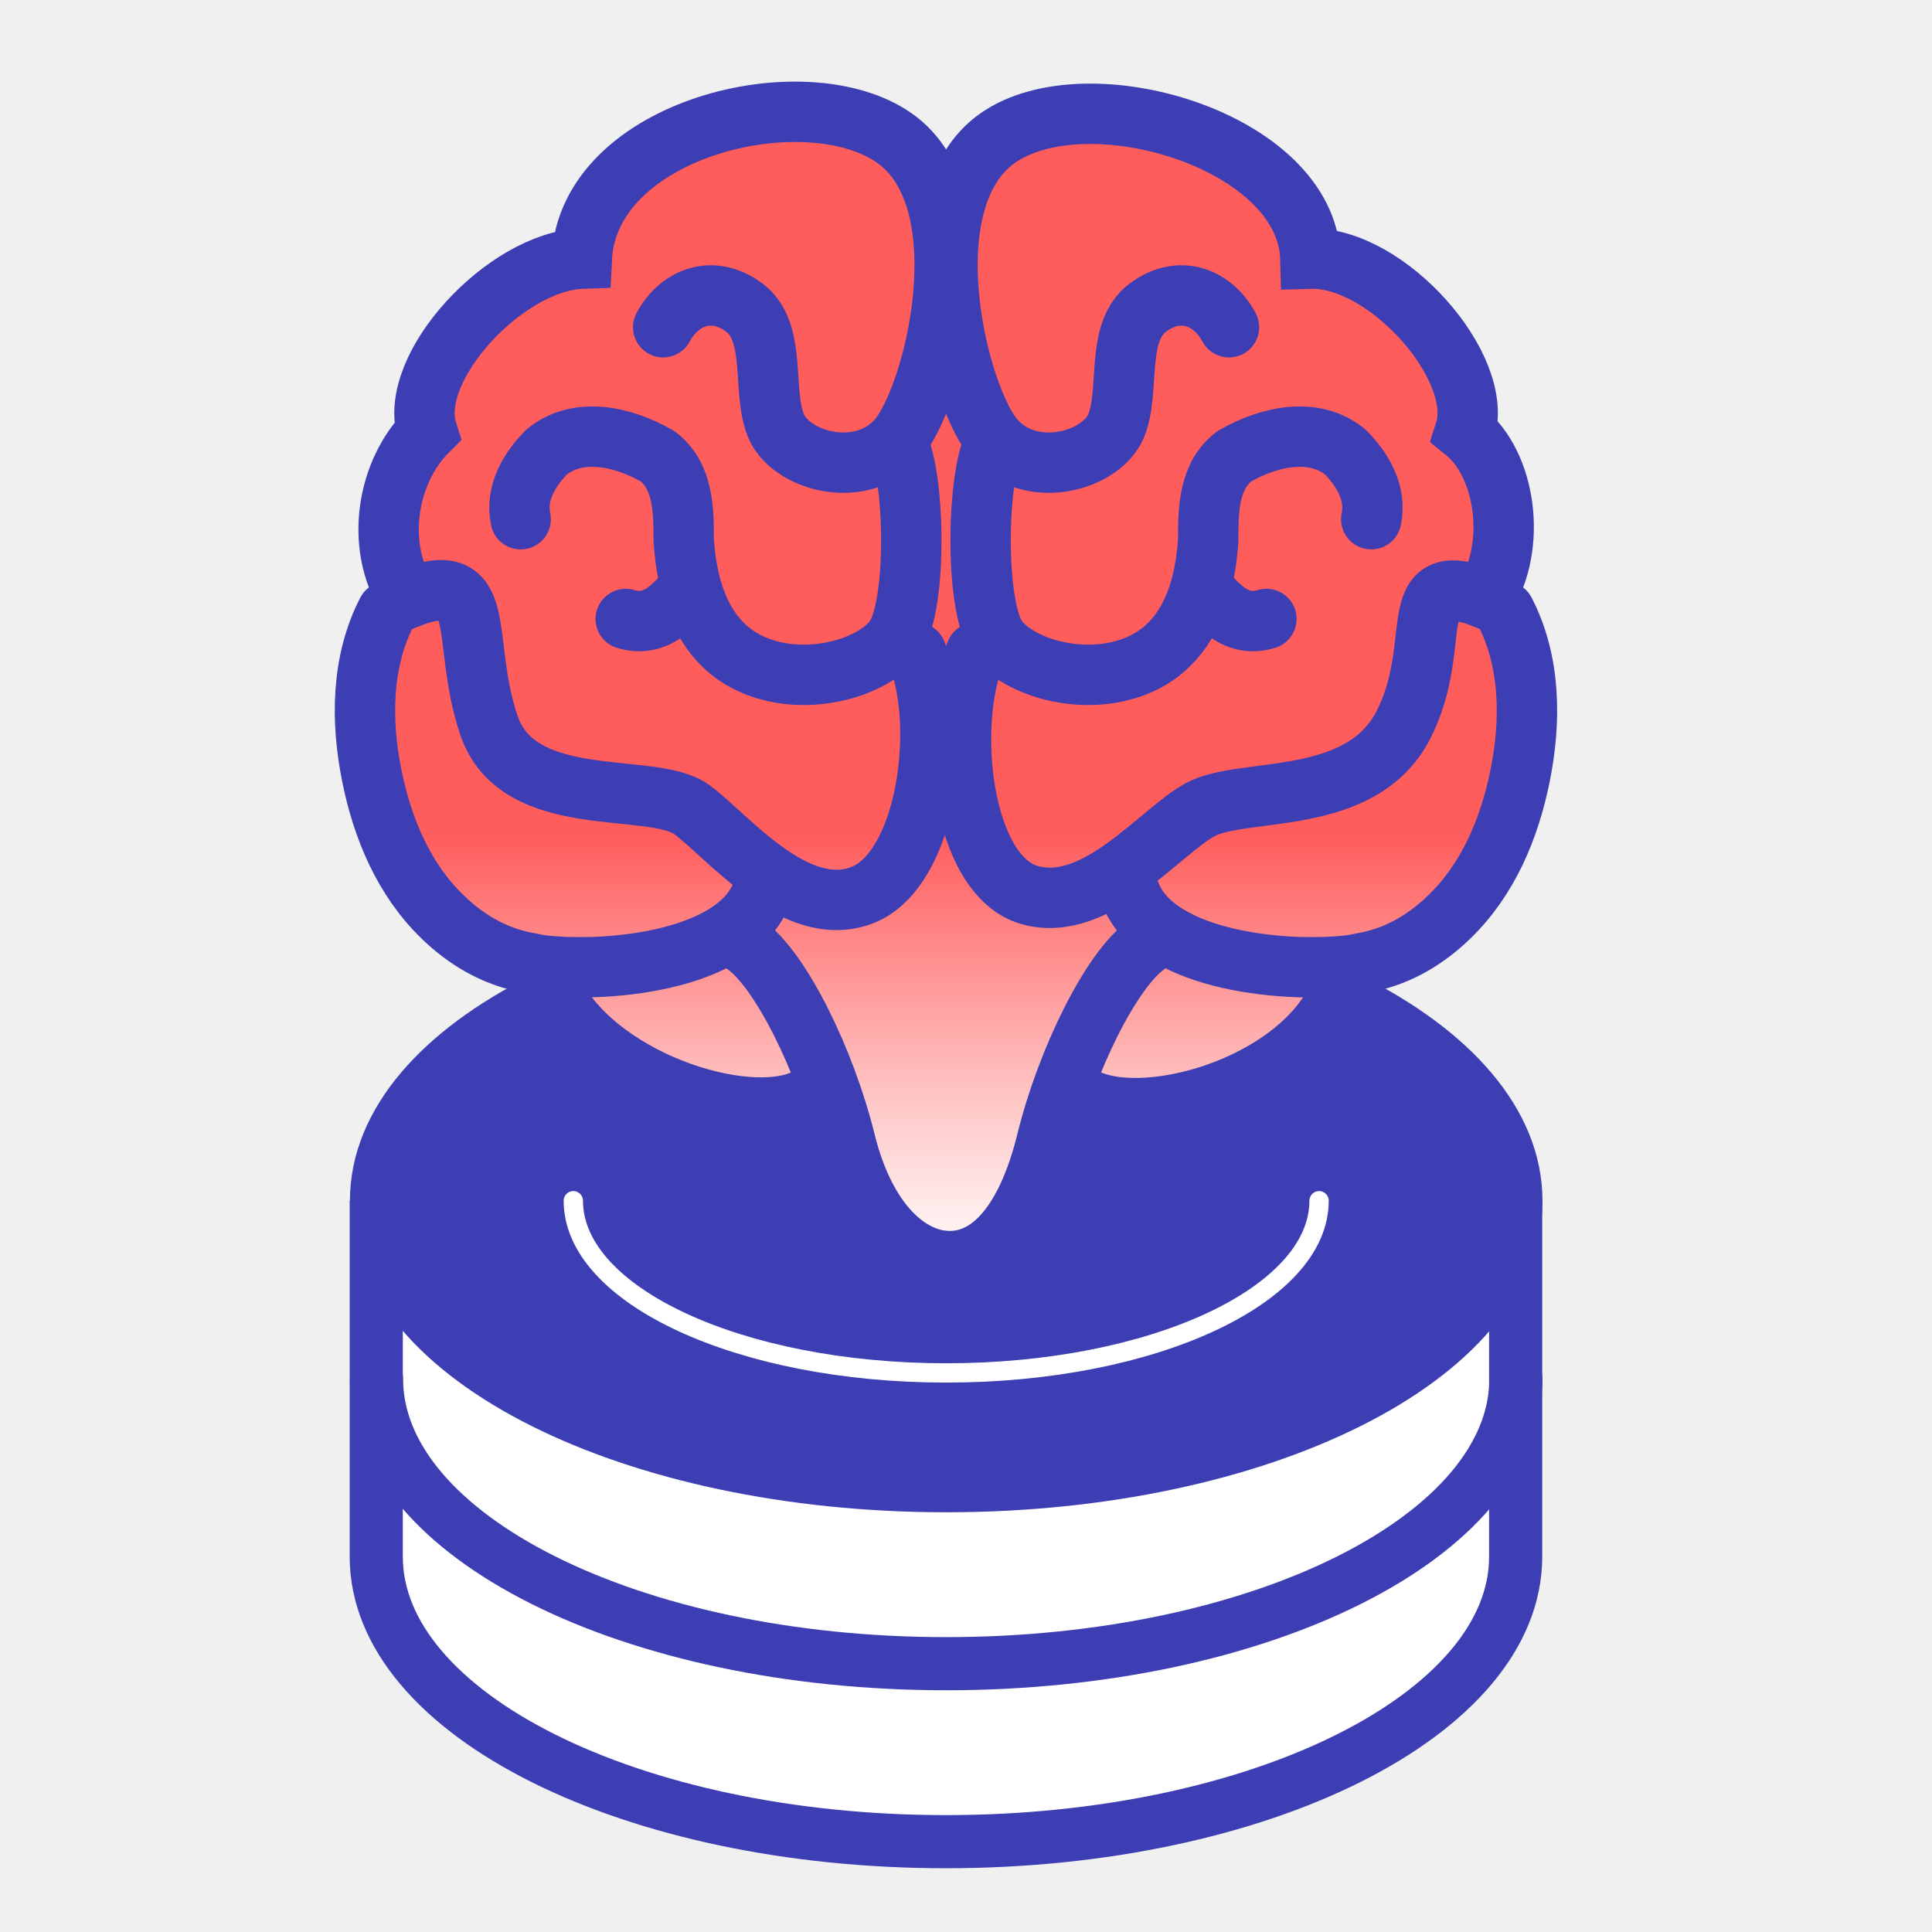
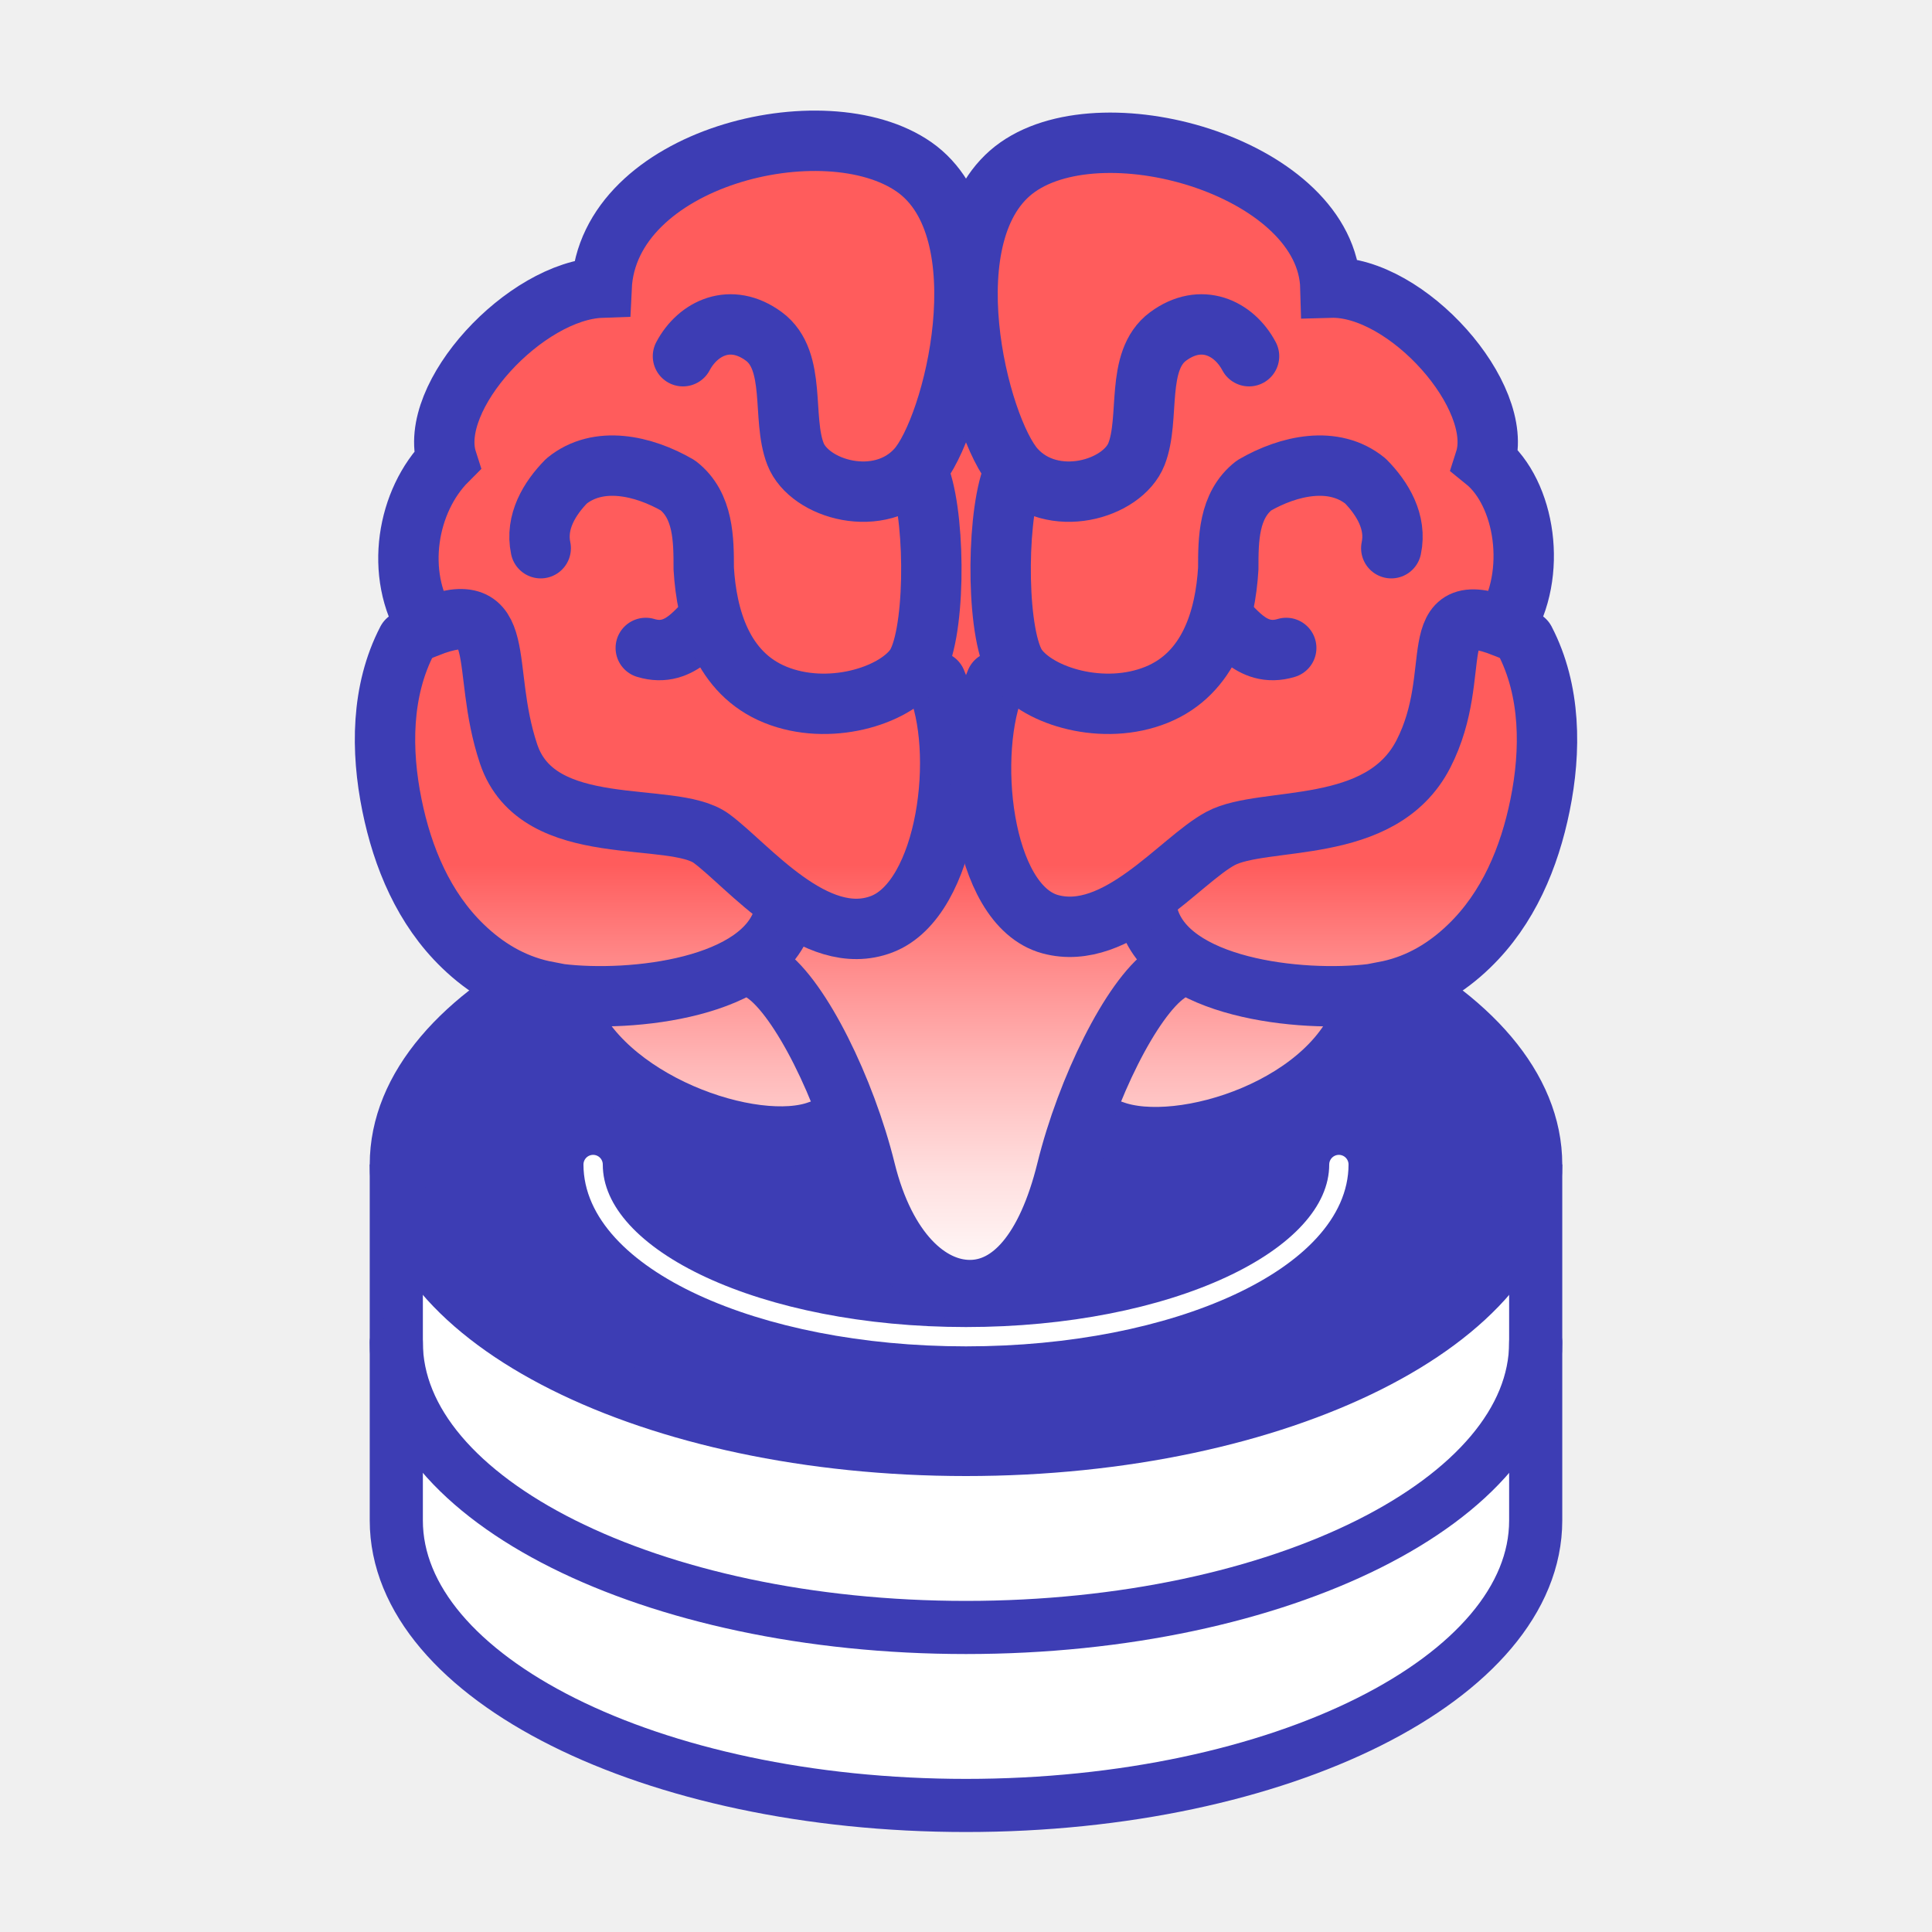
<svg xmlns="http://www.w3.org/2000/svg" version="1.1" x="0px" y="0px" viewBox="0 0 800 800" style="enable-background:new 0 0 800 800;" xml:space="preserve">
  <style type="text/css">
	.st0{display:none;fill:#3D3DB4;}
	.st1{display:none;}
	.st2{display:inline;fill:#FFFFFF;}
	.st3{display:inline;fill:none;stroke:#3D3DB4;stroke-width:25;stroke-miterlimit:133.333;}
	.st4{display:inline;fill:#FFFFFF;stroke:#3D3DB4;stroke-width:25;stroke-miterlimit:133.333;}
	.st5{display:inline;}
	.st6{fill:#FF5C5C;stroke:#3D3DB4;stroke-width:25;stroke-linecap:round;stroke-miterlimit:10;}
	.st7{fill:none;stroke:#3D3DB4;stroke-width:25;stroke-linecap:round;stroke-linejoin:round;stroke-miterlimit:10;}
	.st8{fill:#FF5C5C;stroke:#3D3DB4;stroke-width:25;stroke-linecap:round;stroke-linejoin:bevel;stroke-miterlimit:10;}
	.st9{fill:#FF5C5C;stroke:#3D3DB4;stroke-width:25;stroke-linecap:round;stroke-linejoin:round;stroke-miterlimit:10;}
	.st10{fill:#FF5C5C;stroke:#000000;stroke-width:25;stroke-linecap:round;stroke-linejoin:round;stroke-miterlimit:10;}
	.st11{fill:none;stroke:#000000;stroke-width:25;stroke-linecap:round;stroke-linejoin:round;stroke-miterlimit:10;}
	.st12{display:inline;fill:#3D3DB4;}
	.st13{fill:#FFFFFF;stroke:#3D3DB4;stroke-width:22;}
	.st14{fill:none;stroke:#3D3DB4;stroke-width:22;stroke-linecap:round;}
	.st15{fill:#3D3DB4;stroke:#3D3DB4;stroke-width:22;}
	.st16{fill:none;stroke:#FFFFFF;stroke-width:8;stroke-linecap:round;}
	.st17{display:none;fill:none;stroke:#FF5C5C;stroke-width:8;stroke-linecap:round;}
	.st18{fill:url(#SVGID_1_);}
	.st19{fill:none;stroke:#3D3DB4;stroke-width:25;stroke-linecap:round;stroke-miterlimit:10;}
	.st20{fill:none;stroke:#3D3DB4;stroke-width:25;stroke-linecap:round;stroke-miterlimit:2;}
</style>
  <g id="Old">
    <path class="st0" d="M760.6,775H39.4c-7.9,0-14.4-6.5-14.4-14.4V39.4C25,31.5,31.5,25,39.4,25h721.3c7.9,0,14.4,6.5,14.4,14.4   v721.3C775,768.5,768.5,775,760.6,775z" />
    <g class="st1">
      <path class="st2" d="M201.4,409.9v248.2c0,54.8,88.9,99.3,198.6,99.3s198.6-44.5,198.6-99.3V409.9" />
      <path class="st3" d="M598.6,534c0,54.8-88.9,99.3-198.6,99.3S201.4,588.8,201.4,534" />
      <path class="st4" d="M598.6,409.9c0,54.8-88.9,99.3-198.6,99.3s-198.6-44.5-198.6-99.3s88.9-99.3,198.6-99.3    S598.6,355.1,598.6,409.9z" />
    </g>
    <g id="brain" class="st1">
      <g class="st5">
        <path class="st6" d="M261,106.4c-31.5-8.9-65.5,41.1-64.1,73.6c-17.8,17.8-28.3,54.5-10.7,70.1c-31.6,27.4-12.6,139.4,57.7,148.8     c2.7,41.6,86.7,80.6,120.7,47.1c11,34.6,5,79.6,36,79.6s29-59.3,34.5-79.6c27.5,29.6,114.5-10.4,120.3-44.4     c40.2-6.1,107.2-89.1,57.3-147.9c8.3-23.8,9.5-54.6-9.5-73.6c6.4-36.5-38.6-86.5-66.5-73.6c-6.1-21.9-83.1-97.9-133.6-30.3     C359.5,13.5,270.5,64.5,261,106.4z" />
        <path class="st7" d="M456.9,374.6c15.6,21.3,65.6,31.9,98.4,26.9" />
        <path class="st7" d="M602.7,249.5c-14.1-2.4-27.5,6.3-25.9,21.6c1.5,13.7,6.7,27.8-2.4,40.2c-22.6,31-63.7,10.5-92.7,27.2     c-29,16.7-48,47.6-71.1,28c-18.2-15.4-7.1-73.6-4.1-106.4" />
        <path class="st8" d="M455.5,50.5c-71,13-54.2,107-43.1,123s32.1,24.9,45.7,1.8c6.1-10.4-0.6-38.6,13.1-48.7     c13.7-10.1,27.3-3.6,33.5,8.2" />
        <path class="st7" d="M406.9,175.6c-5.2,24-4,72.7,4.3,89.3c8.3,16.6,33.3,19,55.2,10.1s28.5-32.1,29.7-52.3     c0-11.9,0-26.1,10.7-34.4c14.3-8.3,32.1-10.7,45.1,0c7.1,7.1,4.8,19,11.7,25.9" />
        <path class="st7" d="M435,441.9c5.5-29.4,21-41.2,35.6-51.5" />
        <path class="st7" d="M493.2,243.6c4.7,1.7,11.9,16.6,27,12" />
        <path class="st7" d="M306.3,243.6c-4.7,1.7-11.9,16.6-27,12" />
        <path class="st7" d="M336.5,366.5c-8,30-63,36-92.7,32.4" />
        <path class="st7" d="M189.5,247.5c16-16,34.8,8.3,33.1,23.6c-1.5,13.7-6.7,27.8,2.4,40.2c22.6,31,64.1,9,92.7,27.2     c10.8,6.9,24.9,25.3,38.4,29.9c13.5,4.6,24.2,4.6,34.3-5.5s12.1-72.4,3.1-102.8" />
        <path class="st7" d="M235.8,214.3c-2.3-10.8,3.6-20.6,10.7-27.8c13.1-10.7,31.8-6.5,46.1,1.8c10.7,8.3,10.7,22.6,10.7,34.4     c1.2,20.2,7.7,43.4,29.7,52.3s48.9,0.6,57.6-11.3c8.7-11.9,8.9-59.3,2.5-78.1" />
        <path class="st9" d="M294.7,134.7c6.2-11.7,19.8-18.3,33.5-8.2c13.7,10.1,7.3,33.9,13.1,48.7c5.8,14.8,29.8,23.7,45.1,6.8     s27.1-107.6-7.9-127.6" />
        <path class="st7" d="M363.7,439.6c-5.2-17.1-20.3-38.8-34.9-49.1" />
      </g>
    </g>
    <g id="Layer_4" class="st1">
      <g class="st5">
        <path class="st10" d="M286,110c-9.7,14.6-27,19-38,31c-7,9-16,19-16,31c-15,15-16,40-9,59c1,2,0,4-1,6c-14,29-14,64,5,92     c10,14,24,21,40,25c2,1,4,3,6,5c12,18,31.5,36.5,46,42s32.5,8.5,54.1-8.5c4.6,17.1,4.4,35,6.1,52.5h47.2     c1.7-17.5,1.5-35.4,6.1-52.5c1.8,0.7,35.5,10.5,53.5,8.5c14-2,26-11,34-23c5-9,11-17,18-24c16-3,31-11,41-25c19-29,20-66,3-95     c7-20,8-46-8-62c-6-25-54-60-56-62c-14-17-60.5-62.5-94.5-43.5c-11.3,6.3-18,18-18,18s-5-9-22-20S307.5,77.5,286,110z" />
        <path class="st11" d="M450.9,335.8c13.4,18.4,37.8,28,60.2,26.6c6.3-0.4,12.5-1.6,18.3-3.9" />
        <path class="st11" d="M573.7,230.5c-11.8-2-23.2,5.3-21.8,18.2c1.2,11.5,5.6,23.4-2,33.8c-19,26.1-53.6,8.8-78,22.9     S431.5,345.5,412,329c-15.4-13-6-62-3.4-89.6" />
        <path class="st11" d="M410.5,78.5c-7,18.7,3,88,3,88c5,10,27,21,38.5,1.5c5.1-8.7-0.5-32.5,11-41s23-3,28.2,6.9" />
        <path class="st11" d="M408.9,168.3c-4.4,20.2-3.4,61.2,3.6,75.2s28,16,46.5,8.5s24-27,25-44c0-10,0-22,9-29c12-7,27-9,38,0     c6,6,4,16,9.8,21.8" />
        <path class="st11" d="M435.5,385.5c5.4-13.6,14.7-27.7,27-36.3" />
        <path class="st11" d="M481.5,225.5c4,1.4,10,14,22.7,10.1" />
        <path class="st11" d="M324.1,225.5c-4,1.4-10,14-22.7,10.1" />
        <path class="st11" d="M354.7,335.8c-13.4,18.4-37.8,28-60.2,26.6c-6.3-0.4-12.5-1.6-18.3-3.9" />
        <path class="st11" d="M231.9,230.5c11.8-2,23.2,5.3,21.8,18.2c-1.2,11.5-5.6,23.4,2,33.8c19,26.1,53.9,7.6,78,22.9     c9.1,5.8,21,21.3,32.4,25.2c11.4,3.9,20.4,3.9,28.9-4.6s2-58,2.6-86.6" />
        <path class="st11" d="M264.8,200.8c5.8-5.8,3.8-15.8,9.8-21.8c11-9,26-7,38,0c9,7,9,19,9,29c1,17,6.5,36.5,25,44     s41.1,0.5,48.5-9.5s2.4-49.5,2.1-65.8" />
        <path class="st11" d="M314.4,133.9c5.2-9.9,16.7-15.4,28.2-6.9s6.1,28.5,11,41s25.1,19.9,38,5.7c12.9-14.2,17.3-86.9,10.9-92.2" />
        <path class="st11" d="M370.1,385.5c-5.4-13.6-14.7-27.7-27-36.3" />
      </g>
    </g>
    <g id="brain_copy_3">
	</g>
  </g>
  <g id="BG" class="st1">
    <path class="st12" d="M771.3,800H28.7C12.9,800,0,787.1,0,771.3V28.7C0,12.9,12.9,0,28.7,0h742.6C787.1,0,800,12.9,800,28.7v742.6   C800,787.1,787.1,800,771.3,800z" />
  </g>
  <g id="DB">
-     <path class="st13" d="M155.8,497.2v147.4c0,65.1,105.6,118,235.9,118s235.9-52.9,235.9-118V497.2" />
-     <path class="st14" d="M627.7,570.9c0,65.1-105.6,118-235.9,118s-235.9-52.9-235.9-118" />
-     <path class="st15" d="M627.7,497.2c0,65.1-105.6,118-235.9,118s-235.9-52.9-235.9-118s105.6-118,235.9-118S627.7,432.2,627.7,497.2   z" />
-     <path class="st16" d="M546.2,497.2c0,39.2-68.9,71.3-154.4,71.3s-154.4-32.1-154.4-71.3" />
+     <path class="st13" d="M164.1,482.2v147.4c0,65.1,105.6,118,235.9,118s235.9-52.9,235.9-118V482.2" />
+     <path class="st14" d="M635.9,555.9c0,65.1-105.6,118-235.9,118s-235.9-52.9-235.9-118" />
+     <path class="st15" d="M635.9,482.2c0,65.1-105.6,118-235.9,118s-235.9-52.9-235.9-118s105.6-118,235.9-118S635.9,417.2,635.9,482.2   z" />
+     <path class="st16" d="M554.4,482.2c0,39.2-68.9,71.3-154.4,71.3s-154.4-32.1-154.4-71.3" />
    <path class="st17" d="M245.6,497.5c0-39.2,68.9-71.3,154.4-71.3s154.4,32.1,154.4,71.3" />
  </g>
  <g id="Brain">
-     <linearGradient id="SVGID_1_" gradientUnits="userSpaceOnUse" x1="391.734" y1="531.223" x2="391.734" y2="37.375">
+     <linearGradient id="SVGID_1_" gradientUnits="userSpaceOnUse" x1="400" y1="543.223" x2="400" y2="49.375">
      <stop offset="0" style="stop-color:#FFFFFF" />
-       <stop offset="5.419948e-02" style="stop-color:#FFEEEE" />
-       <stop offset="0.161" style="stop-color:#FFC3C3" />
-       <stop offset="0.31" style="stop-color:#FF7D7D" />
+       <stop offset="4.408959e-02" style="stop-color:#FFF6F6" />
+       <stop offset="0.115" style="stop-color:#FFDFDF" />
+       <stop offset="0.204" style="stop-color:#FFB8B8" />
+       <stop offset="0.306" style="stop-color:#FF8383" />
      <stop offset="0.375" style="stop-color:#FF5C5C" />
    </linearGradient>
-     <path class="st18" d="M631.1,249.1c-1.1-2.1-2.8-3.5-4.8-4.3c4.7-10.7,6.4-23.4,4.8-35.9c-1.7-13.3-6.9-25.1-14.6-33.2   c1.6-12.5-3.6-27.6-14.6-42.3c-11.1-14.7-30.4-31.5-51.2-34.7C547,80.2,532.3,63.5,509.4,52c-16-8.1-34.8-12.9-52.8-13.7   c-19.8-0.9-36.6,3.1-48.6,11.6c-6.7,4.7-12.2,11.2-16.2,19.3c-4-8-9.5-14.5-16.2-19.3c-23.6-16.6-67-16.6-100.8-0.1   c-23.6,11.6-38.3,28.9-42,49.2c-21.2,4.3-42,21.9-53.4,38.2c-9.6,13.7-13.8,27.3-12.2,38.9c-15.7,18.7-19.6,46.6-9.9,68.7   c-2,0.8-3.7,2.2-4.8,4.3c-13.2,25.6-11.2,54.4-7.1,74.1c5.4,26.7,16.2,47.9,32,63.1c11.2,10.8,23.7,17.8,37.3,20.7   c0.1,0,0.2,0,0.3,0.1l3.1,0.6c0,0,0,0.1,0,0.1c9.3,26.3,34.9,41.5,49.4,48.2c16.2,7.6,33.4,11.6,47.8,11.6c7.2,0,13.8-1,19.2-3   c1.4-0.5,2.6-1.4,3.5-2.4c1.3,4.1,2.5,8.4,3.5,12.6c10.2,41.7,33.6,56.5,52,56.5c13,0,36.7-7.3,48.8-56.5c1-4.2,2.2-8.5,3.5-12.6   c0.9,1,2.1,1.9,3.5,2.4c6,2.3,13.2,3.4,21.1,3.4c16,0,34.7-4.6,51.6-13.1c22.7-11.5,38.2-28.2,43.8-47.2l3.1-0.6   c0.1,0,0.2,0,0.3-0.1c13.6-3,26.2-10,37.3-20.7c15.8-15.2,26.5-36.4,32-63.1C642.3,303.5,644.3,274.6,631.1,249.1z M456.8,194.8   l-0.2,0C456.6,194.7,456.7,194.7,456.8,194.8C456.7,194.7,456.8,194.7,456.8,194.8z M238.5,409.5c0.2,0,0.4,0,0.6,0l-0.3,0.2l1.7,2   l-0.8-0.4C239.2,410.7,238.8,410.1,238.5,409.5z" />
+     <path class="st18" d="M639.4,261.1c-1.1-2.1-2.8-3.5-4.8-4.3c4.7-10.7,6.4-23.4,4.8-35.9c-1.7-13.3-6.9-25.1-14.6-33.2   c1.6-12.5-3.6-27.6-14.6-42.3c-11.1-14.7-30.4-31.5-51.2-34.7c-3.8-18.5-18.4-35.2-41.3-46.7c-16-8.1-34.8-12.9-52.8-13.7   c-19.8-0.9-36.6,3.1-48.6,11.6c-6.7,4.7-12.2,11.2-16.2,19.3c-4-8-9.5-14.5-16.2-19.3c-23.6-16.6-67-16.6-100.8-0.1   c-23.6,11.6-38.3,28.9-42,49.2c-21.2,4.3-42,21.9-53.4,38.2c-9.6,13.7-13.8,27.3-12.2,38.9c-15.7,18.7-19.6,46.6-9.9,68.7   c-2,0.8-3.7,2.2-4.8,4.3c-13.2,25.6-11.2,54.4-7.1,74.1c5.4,26.7,16.2,47.9,32,63.1c11.2,10.8,23.7,17.8,37.3,20.7   c0.1,0,0.2,0,0.3,0.1l3.1,0.6c0,0,0,0.1,0,0.1c9.3,26.3,34.9,41.5,49.4,48.2c16.2,7.6,33.4,11.6,47.8,11.6c7.2,0,13.8-1,19.2-3   c1.4-0.5,2.6-1.4,3.5-2.4c1.3,4.1,2.5,8.4,3.5,12.6c10.2,41.7,33.6,56.5,52,56.5c13,0,36.7-7.3,48.8-56.5c1-4.2,2.2-8.5,3.5-12.6   c0.9,1,2.1,1.9,3.5,2.4c6,2.3,13.2,3.4,21.1,3.4c16,0,34.7-4.6,51.6-13.1c22.7-11.5,38.2-28.2,43.8-47.2l3.1-0.6   c0.1,0,0.2,0,0.3-0.1c13.6-3,26.2-10,37.3-20.7c15.8-15.2,26.5-36.4,32-63.1C650.6,315.5,652.6,286.6,639.4,261.1z M465.1,206.8   l-0.2,0C464.9,206.7,464.9,206.7,465.1,206.8C465,206.7,465,206.7,465.1,206.8z M246.8,421.5c0.2,0,0.4,0,0.6,0l-0.3,0.2l1.7,2   l-0.8-0.4C247.5,422.7,247.1,422.1,246.8,421.5z" />
    <g>
      <g>
        <g>
-           <path class="st7" d="M160.3,253.2c-10.8,20.8-10.9,45.6-6.3,68.2c4.4,21.7,13.2,42.8,29.4,58.4c9.3,9,20.3,15.6,33,18.4l7.2,1.4      c29.7,3.6,84.7-2.4,92.7-32.4" />
+           <path class="st7" d="M168.6,265.2c-10.8,20.8-10.9,45.6-6.3,68.2c4.4,21.7,13.2,42.8,29.4,58.4c9.3,9,20.3,15.6,33,18.4l7.2,1.4      c29.7,3.6,84.7-2.4,92.7-32.4" />
        </g>
      </g>
      <g>
        <g>
-           <path class="st19" d="M226.4,404.8c14,39.4,77.5,61.6,104.7,51.3" />
+           <path class="st19" d="M234.6,416.8c14,39.4,77.5,61.6,104.7,51.3" />
        </g>
      </g>
      <g>
        <g>
-           <path class="st19" d="M557.1,404.8c-11.8,41.4-76.5,61.9-104.7,51.3" />
+           <path class="st19" d="M565.4,416.8c-11.8,41.4-76.5,61.9-104.7,51.3" />
        </g>
      </g>
      <g>
        <g>
-           <path class="st20" d="M274.6,135.5c6.2-11.7,19.8-18.3,33.5-8.2c13.7,10.1,7.3,33.9,13.1,48.7c5.8,14.8,34.9,23.1,50.2,6.2      c15.3-16.9,36-99-1-125s-127-4-129.5,49.9c-31.5,1.1-72.5,45.1-64,71.6c-16.5,16.5-22,47-8,69c34.5-13.5,21.4,16.4,33.5,52.5      c12.2,36.3,67.7,23,84,35c15,11,43,46,70.5,35.5s35-72,22.5-100.5" />
+           <path class="st20" d="M282.8,147.5c6.2-11.7,19.8-18.3,33.5-8.2c13.7,10.1,7.3,33.9,13.1,48.7c5.8,14.8,34.9,23.1,50.2,6.2      c15.3-16.9,36-99-1-125s-127-4-129.5,49.9c-31.5,1.1-72.5,45.1-64,71.6c-16.5,16.5-22,47-8,69c34.5-13.5,21.4,16.4,33.5,52.5      c12.2,36.3,67.7,23,84,35c15,11,43,46,70.5,35.5s35-72,22.5-100.5" />
        </g>
      </g>
      <g>
        <g>
-           <path class="st7" d="M286.1,244.3c-4.7,1.7-11.9,16.6-27,12" />
+           <path class="st7" d="M294.4,256.3c-4.7,1.7-11.9,16.6-27,12" />
        </g>
      </g>
      <g>
        <g>
-           <path class="st7" d="M215.6,215c-2.3-10.8,3.6-20.6,10.7-27.8c13.1-10.7,31.8-6.5,46.1,1.8c10.7,8.3,10.7,22.6,10.7,34.4      c1.2,20.2,7.7,43.4,29.7,52.3s48.9,0.6,57.6-11.3s8.9-59.3,2.5-78.1" />
+           <path class="st7" d="M223.9,227c-2.3-10.8,3.6-20.6,10.7-27.8c13.1-10.7,31.8-6.5,46.1,1.8c10.7,8.3,10.7,22.6,10.7,34.4      c1.2,20.2,7.7,43.4,29.7,52.3c22,8.9,48.9,0.6,57.6-11.3s8.9-59.3,2.5-78.1" />
        </g>
      </g>
      <g>
        <g>
-           <path class="st19" d="M474.8,391.2c-14.6,10.3-33.1,47.7-41.4,81.4c-8.3,33.6-23.1,49.6-40.1,49.6s-35-16-43.3-49.6      c-8.3-33.6-26.8-71.1-41.4-81.4" />
+           <path class="st19" d="M483.1,403.2c-14.6,10.3-33.1,47.7-41.4,81.4c-8.3,33.6-23.1,49.6-40.1,49.6s-35-16-43.3-49.6      c-8.3-33.6-26.8-71.1-41.4-81.4" />
        </g>
      </g>
      <g>
        <g>
-           <path class="st7" d="M623.1,253.2c10.8,20.8,10.9,45.6,6.3,68.2c-4.4,21.7-13.2,42.8-29.4,58.4c-9.3,9-20.3,15.6-33,18.4      l-7.2,1.4c-29.7,3.6-84.7-2.4-92.7-32.4" />
+           <path class="st7" d="M631.4,265.2c10.8,20.8,10.9,45.6,6.3,68.2c-4.4,21.7-13.2,42.8-29.4,58.4c-9.3,9-20.3,15.6-33,18.4      l-7.2,1.4c-29.7,3.6-84.7-2.4-92.7-32.4" />
        </g>
      </g>
      <g>
        <g>
-           <path class="st20" d="M508.9,135.5c-6.2-11.7-19.8-18.3-33.5-8.2c-13.7,10.1-7.3,33.9-13.1,48.7s-34.9,23.1-50.2,6.2      c-15.3-16.9-36-99,1-125s128.2,1,129.5,49.9c31.6-0.9,72.5,45.1,64,71.6c16.7,13.5,22,47,8,69c-34.5-13.5-16.1,18.6-33.5,52.5      c-17.6,34.3-66.1,25.4-84,35c-16.8,9-42.8,43-70.5,35.5c-29-7.9-35-72-22.5-100.5" />
+           <path class="st20" d="M517.2,147.5c-6.2-11.7-19.8-18.3-33.5-8.2c-13.7,10.1-7.3,33.9-13.1,48.7c-5.8,14.8-34.9,23.1-50.2,6.2      c-15.3-16.9-36-99,1-125s128.2,1,129.5,49.9c31.6-0.9,72.5,45.1,64,71.6c16.7,13.5,22,47,8,69c-34.5-13.5-16.1,18.6-33.5,52.5      c-17.6,34.3-66.1,25.4-84,35c-16.8,9-42.8,43-70.5,35.5c-29-7.9-35-72-22.5-100.5" />
        </g>
      </g>
      <g>
        <g>
-           <path class="st7" d="M567.8,215c2.3-10.8-3.6-20.6-10.7-27.8c-13.1-10.7-31.8-6.5-46.1,1.8c-10.7,8.3-10.7,22.6-10.7,34.4      c-1.2,20.2-7.7,43.4-29.7,52.3c-22,8.9-48.9,0.6-57.6-11.3s-8.9-59.3-2.5-78.1" />
+           <path class="st7" d="M576.1,227c2.3-10.8-3.6-20.6-10.7-27.8c-13.1-10.7-31.8-6.5-46.1,1.8c-10.7,8.3-10.7,22.6-10.7,34.4      c-1.2,20.2-7.7,43.4-29.7,52.3c-22,8.9-48.9,0.6-57.6-11.3s-8.9-59.3-2.5-78.1" />
        </g>
      </g>
      <g>
        <g>
-           <path class="st7" d="M497.4,244.3c4.7,1.7,11.9,16.6,27,12" />
+           <path class="st7" d="M505.6,256.3c4.7,1.7,11.9,16.6,27,12" />
        </g>
      </g>
    </g>
  </g>
</svg>
